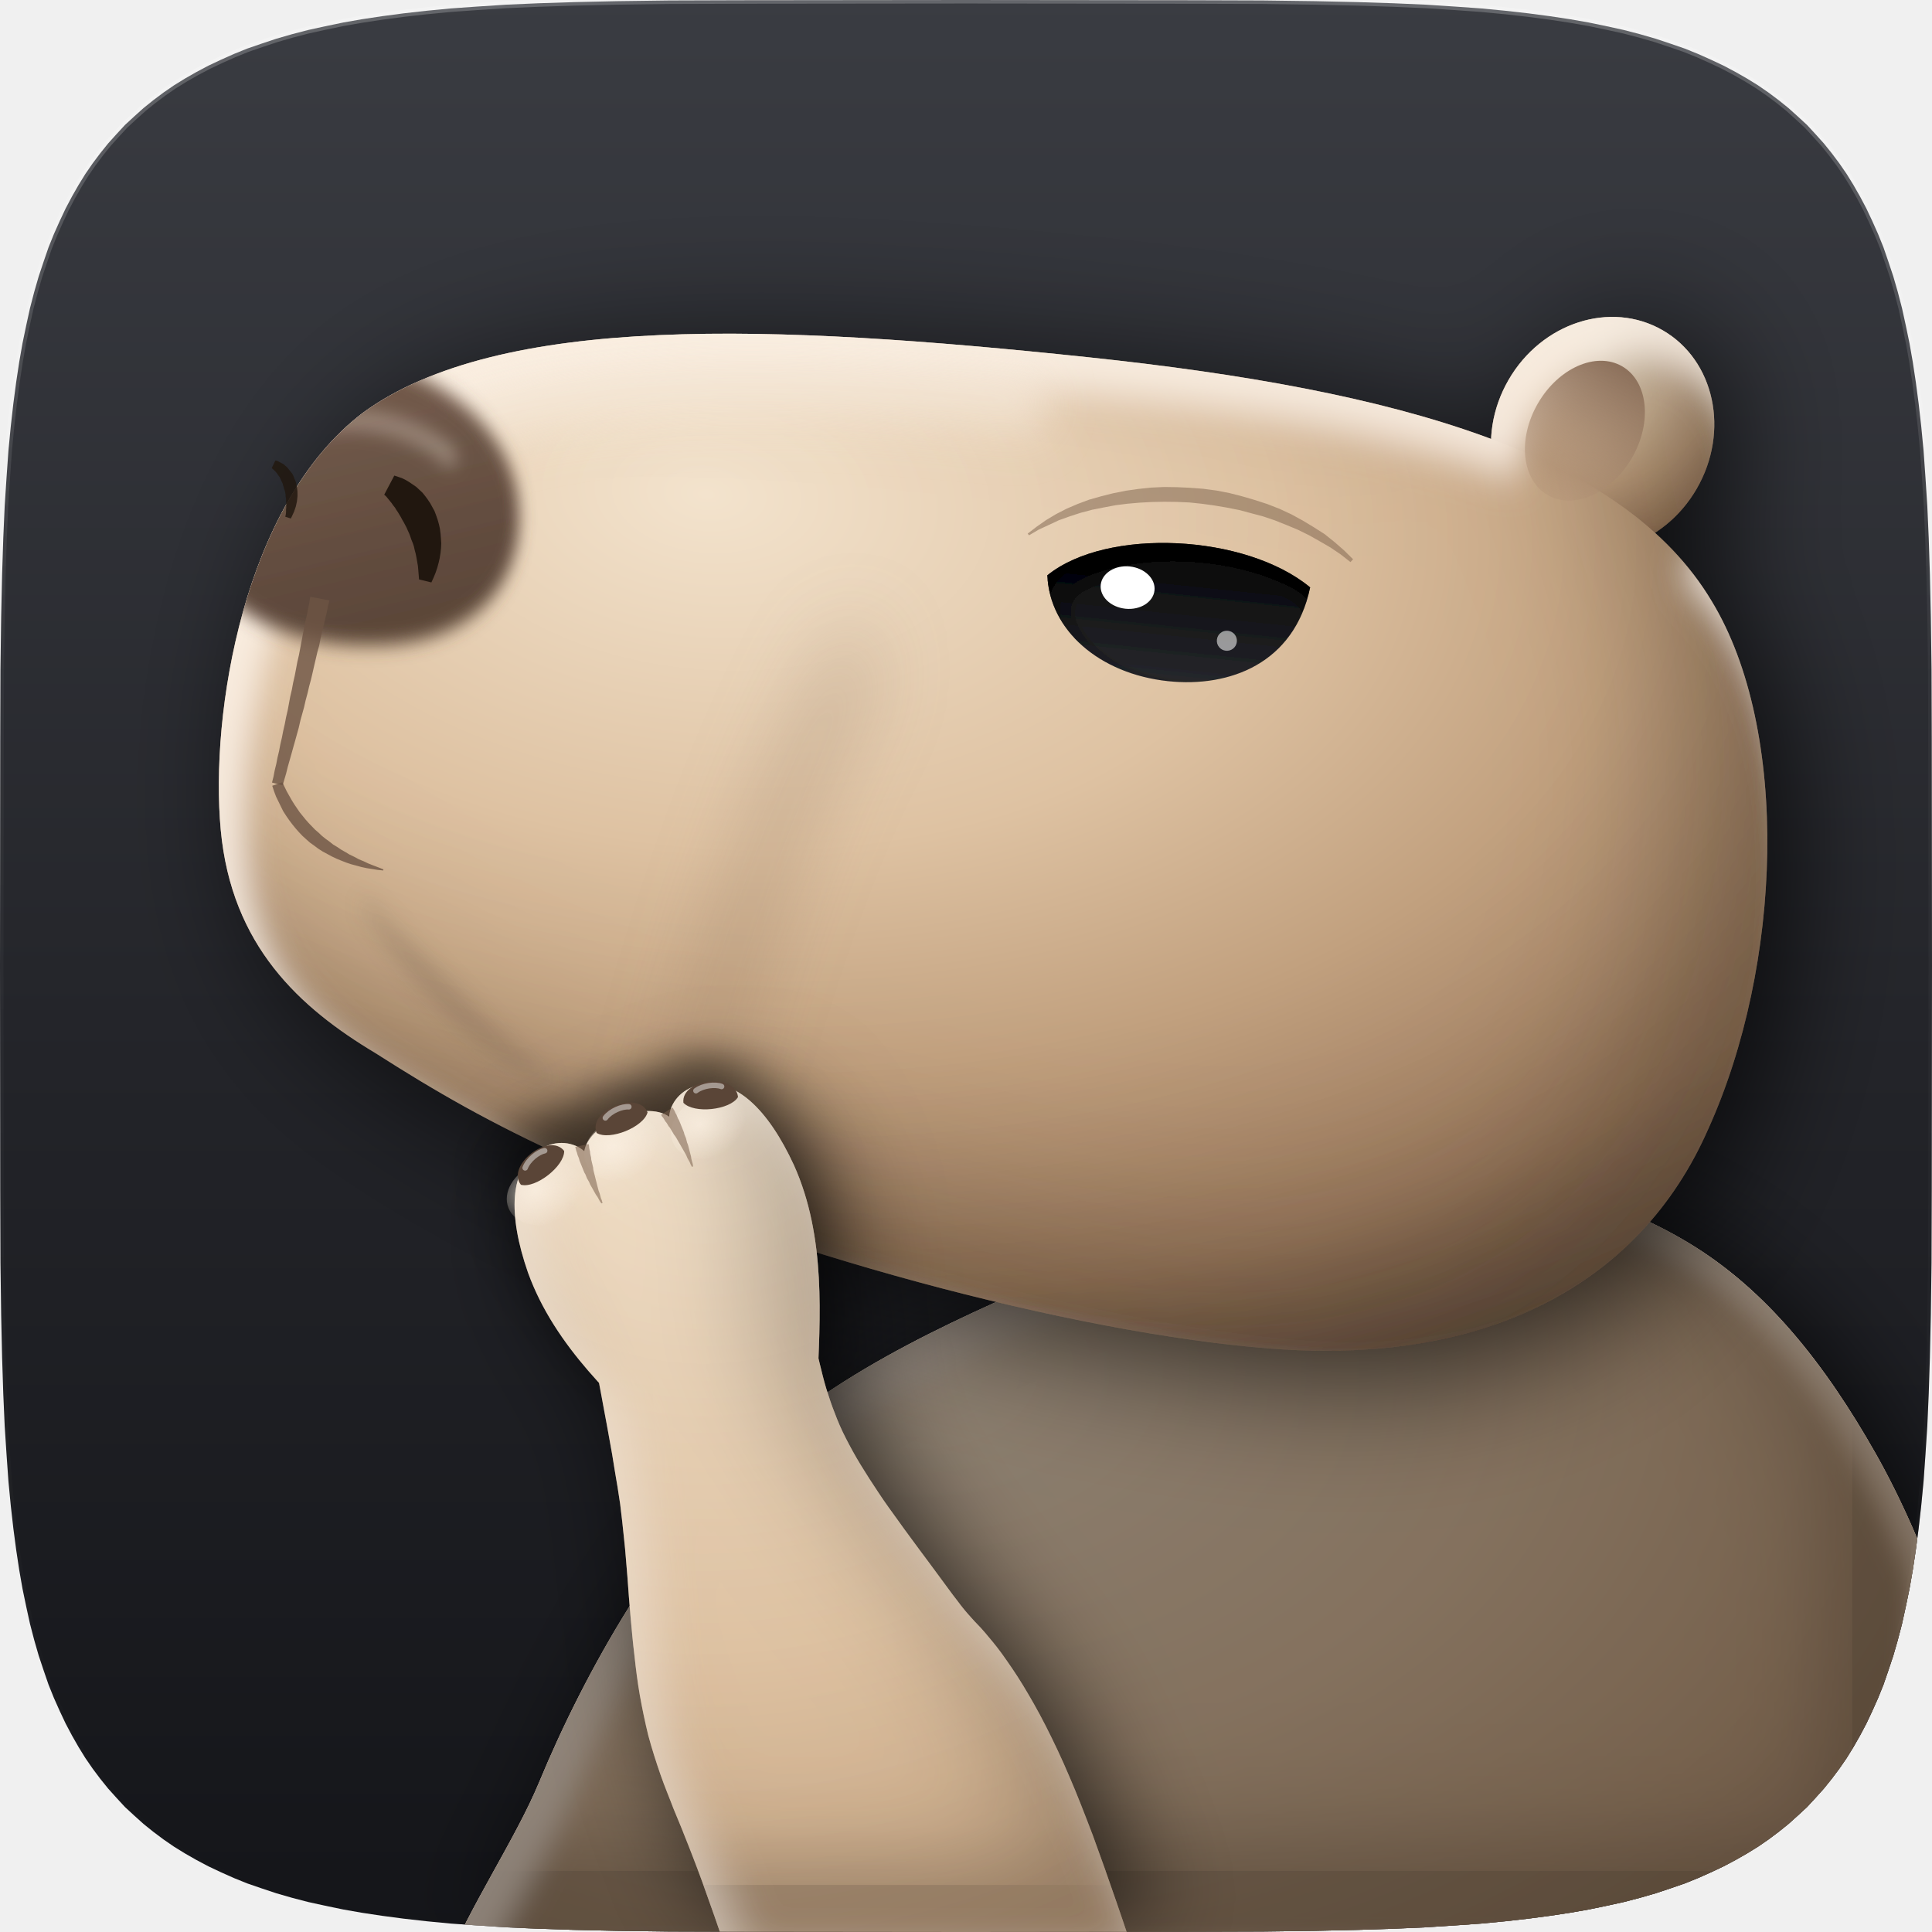
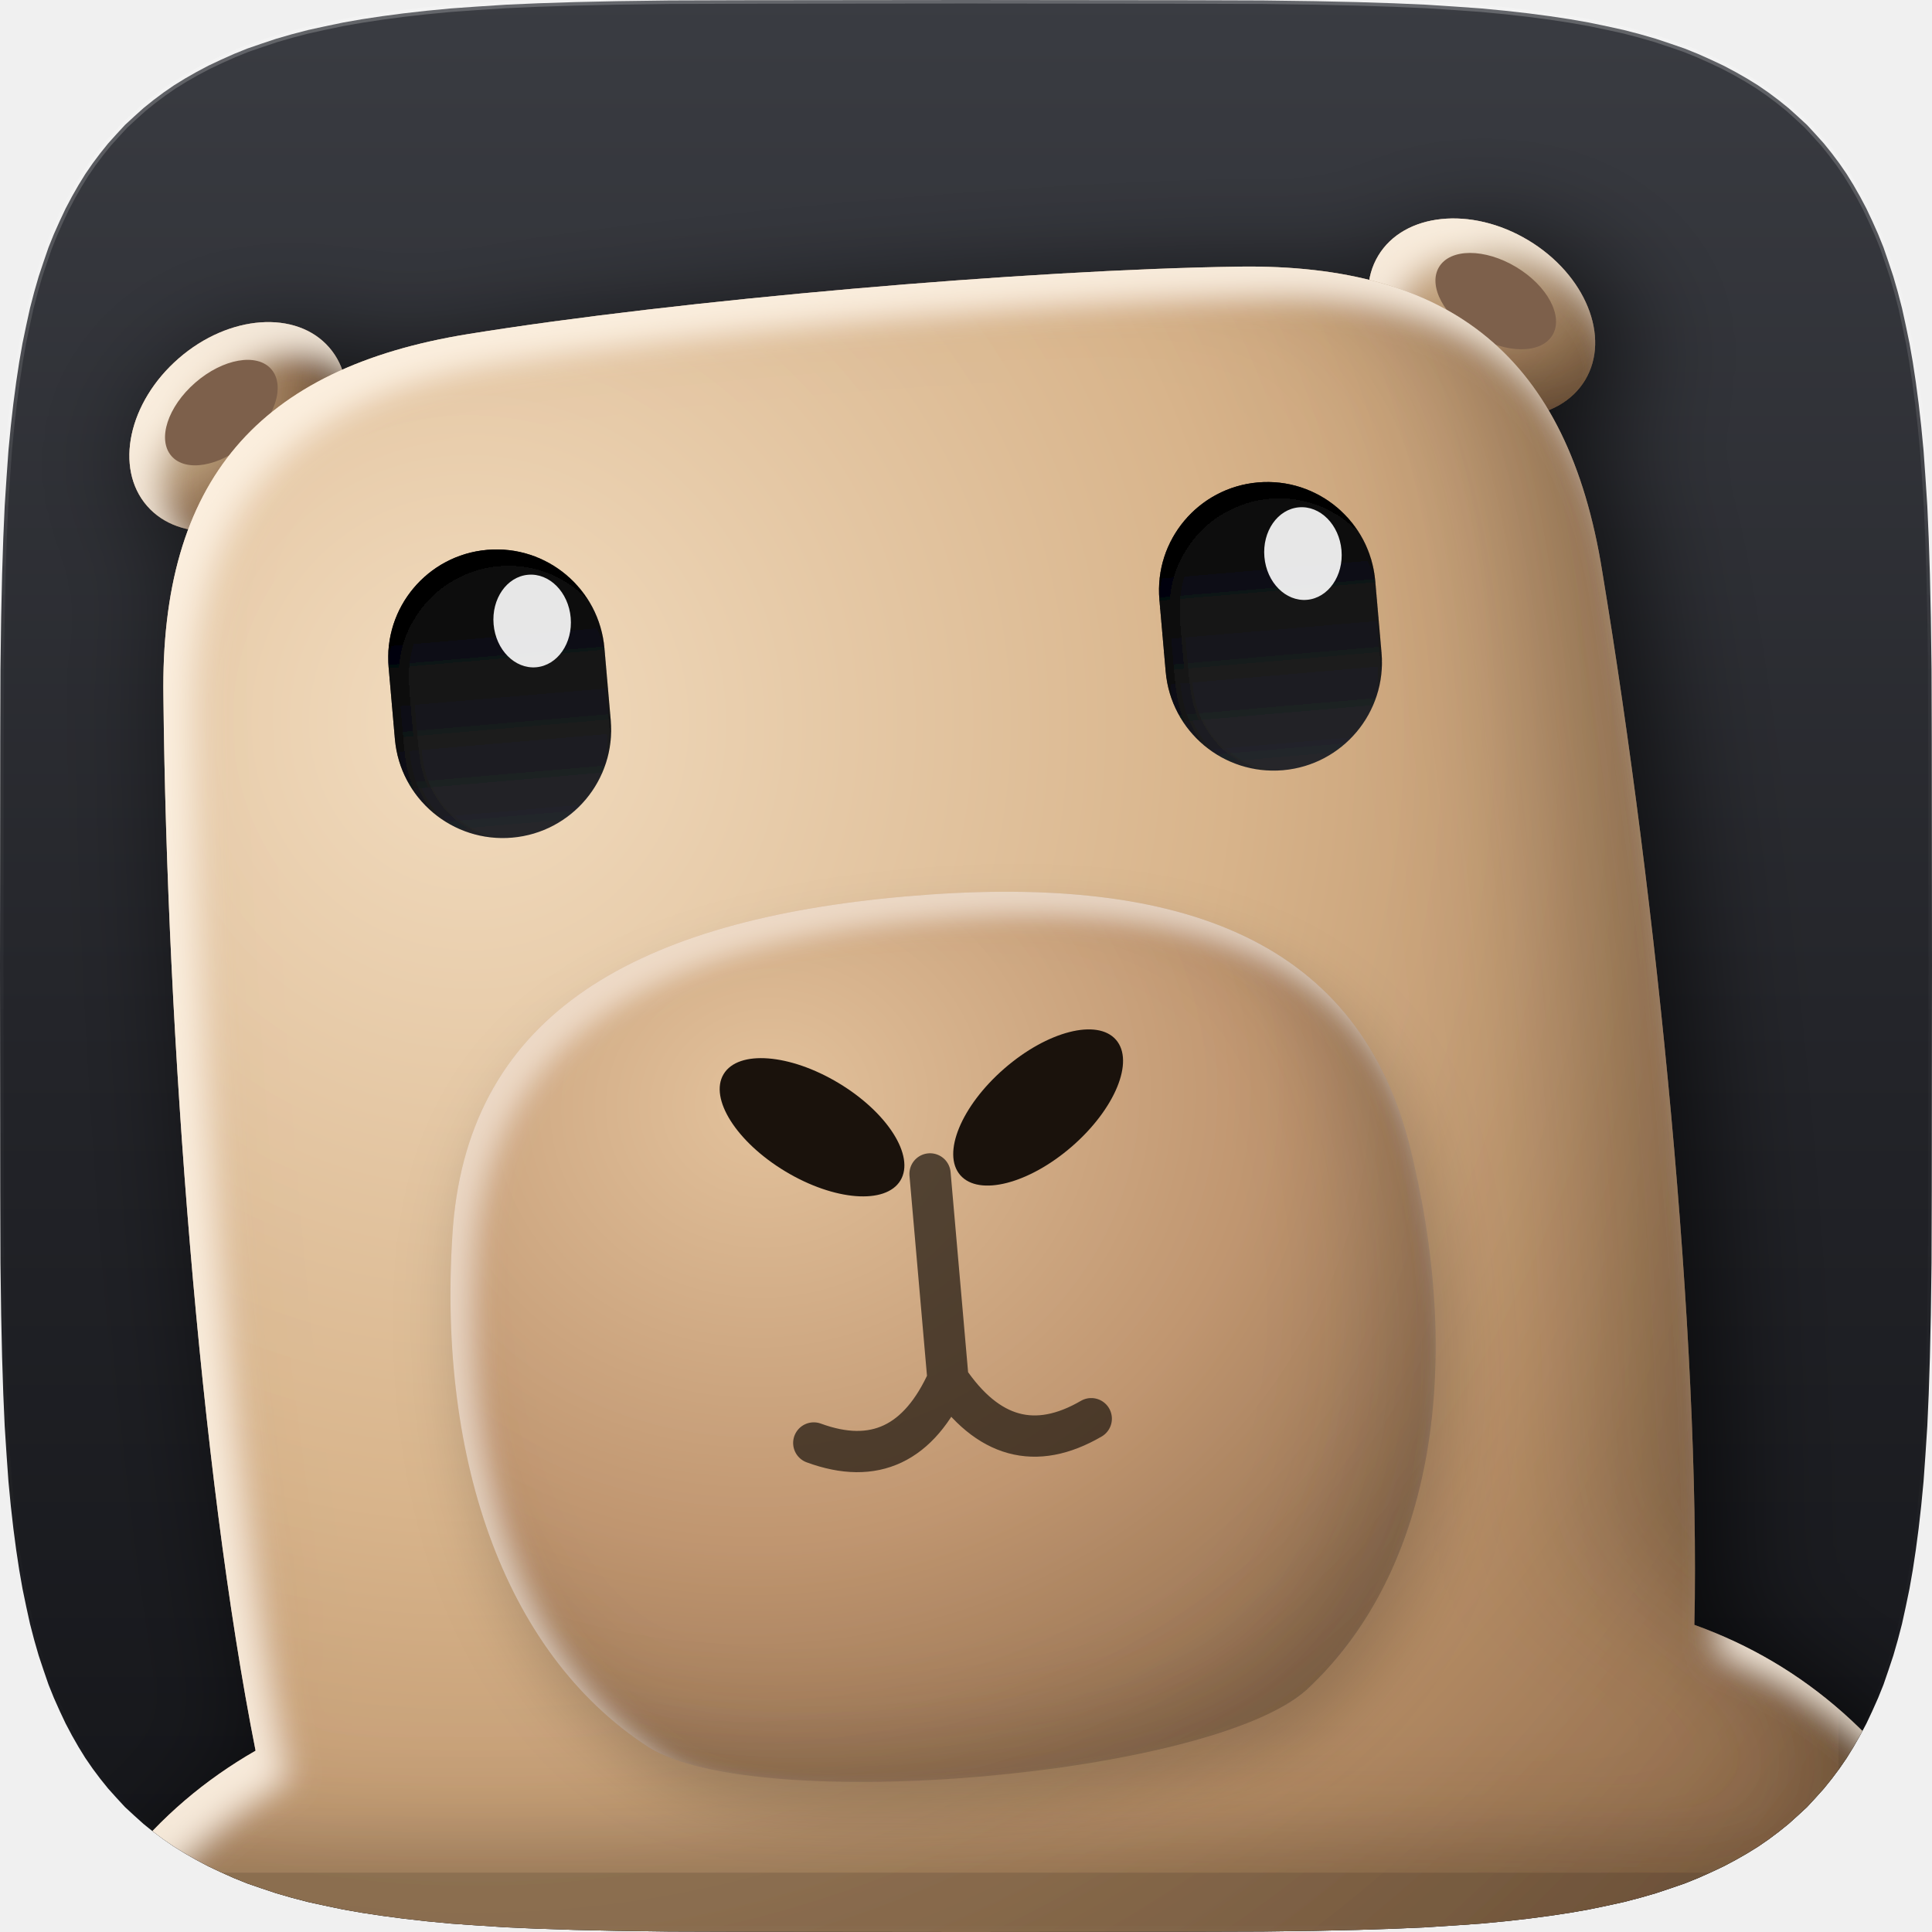
<svg xmlns="http://www.w3.org/2000/svg" viewBox="100 100 824 824" width="1024" height="1024">
  <defs>
    <filter id="tileDrop" x="-10%" y="-10%" width="120%" height="125%">
      <feGaussianBlur stdDeviation="14" />
    </filter>
    <path id="squircle" d="M924.0 512.0 L923.9 608.0 L923.8 638.6 L923.5 660.9 L923.1 679.0 L922.6 694.5 L922.0 708.2 L921.2 720.5 L920.4 731.8 L919.4 742.2 L918.3 751.9 L917.1 761.0 L915.8 769.6 L914.4 777.6 L912.8 785.3 L911.2 792.6 L909.4 799.5 L907.5 806.1 L905.4 812.4 L903.3 818.5 L901.0 824.2 L898.5 829.8 L896.0 835.1 L893.3 840.2 L890.5 845.1 L887.6 849.8 L884.5 854.3 L881.2 858.7 L877.9 862.8 L874.3 866.8 L870.7 870.7 L866.8 874.3 L862.8 877.9 L858.7 881.2 L854.3 884.5 L849.8 887.6 L845.1 890.5 L840.2 893.3 L835.1 896.0 L829.8 898.5 L824.2 901.0 L818.5 903.3 L812.4 905.4 L806.1 907.5 L799.5 909.4 L792.6 911.2 L785.3 912.8 L777.6 914.4 L769.6 915.8 L761.0 917.1 L751.9 918.3 L742.2 919.4 L731.8 920.4 L720.5 921.2 L708.2 922.0 L694.5 922.6 L679.0 923.1 L660.9 923.5 L638.6 923.8 L608.0 923.9 L512.0 924.0 L416.0 923.9 L385.4 923.8 L363.1 923.5 L345.0 923.1 L329.5 922.6 L315.8 922.0 L303.5 921.2 L292.2 920.4 L281.8 919.4 L272.1 918.3 L263.0 917.1 L254.4 915.8 L246.4 914.4 L238.7 912.8 L231.4 911.2 L224.5 909.4 L217.9 907.5 L211.6 905.4 L205.5 903.3 L199.8 901.0 L194.2 898.5 L188.9 896.0 L183.8 893.3 L178.9 890.5 L174.2 887.6 L169.7 884.5 L165.3 881.2 L161.2 877.9 L157.2 874.3 L153.3 870.7 L149.7 866.8 L146.1 862.8 L142.8 858.7 L139.5 854.3 L136.4 849.8 L133.5 845.1 L130.7 840.2 L128.0 835.1 L125.5 829.8 L123.0 824.2 L120.7 818.5 L118.6 812.4 L116.5 806.1 L114.6 799.5 L112.8 792.6 L111.2 785.3 L109.6 777.6 L108.2 769.6 L106.9 761.0 L105.7 751.9 L104.6 742.2 L103.6 731.8 L102.8 720.5 L102.0 708.2 L101.4 694.5 L100.9 679.0 L100.5 660.9 L100.2 638.6 L100.1 608.0 L100.0 512.0 L100.1 416.0 L100.2 385.4 L100.5 363.1 L100.9 345.0 L101.4 329.5 L102.0 315.8 L102.8 303.5 L103.6 292.2 L104.6 281.8 L105.7 272.1 L106.9 263.0 L108.2 254.4 L109.6 246.4 L111.2 238.7 L112.8 231.4 L114.6 224.5 L116.5 217.9 L118.6 211.6 L120.7 205.5 L123.0 199.8 L125.5 194.2 L128.0 188.9 L130.7 183.8 L133.5 178.9 L136.4 174.2 L139.5 169.7 L142.8 165.3 L146.1 161.2 L149.7 157.2 L153.3 153.3 L157.2 149.7 L161.2 146.1 L165.3 142.8 L169.7 139.5 L174.2 136.4 L178.9 133.5 L183.8 130.7 L188.9 128.0 L194.2 125.5 L199.8 123.0 L205.5 120.7 L211.6 118.6 L217.9 116.5 L224.5 114.6 L231.4 112.8 L238.7 111.2 L246.4 109.6 L254.4 108.2 L263.0 106.9 L272.1 105.7 L281.8 104.6 L292.2 103.6 L303.5 102.8 L315.8 102.0 L329.5 101.4 L345.0 100.9 L363.1 100.5 L385.4 100.2 L416.0 100.1 L512.0 100.0 L608.0 100.1 L638.6 100.2 L660.9 100.5 L679.0 100.9 L694.5 101.4 L708.2 102.0 L720.5 102.8 L731.8 103.6 L742.2 104.6 L751.9 105.7 L761.0 106.9 L769.6 108.2 L777.6 109.6 L785.3 111.2 L792.6 112.8 L799.5 114.6 L806.1 116.5 L812.4 118.6 L818.5 120.7 L824.2 123.0 L829.8 125.5 L835.1 128.0 L840.2 130.7 L845.1 133.5 L849.8 136.4 L854.3 139.5 L858.7 142.8 L862.8 146.1 L866.8 149.7 L870.7 153.3 L874.3 157.2 L877.9 161.2 L881.2 165.3 L884.5 169.7 L887.6 174.2 L890.5 178.9 L893.3 183.8 L896.0 188.9 L898.5 194.2 L901.0 199.8 L903.3 205.5 L905.4 211.6 L907.5 217.9 L909.4 224.5 L911.2 231.4 L912.8 238.7 L914.4 246.4 L915.8 254.4 L917.1 263.0 L918.3 272.1 L919.4 281.8 L920.4 292.2 L921.2 303.5 L922.0 315.8 L922.6 329.5 L923.1 345.0 L923.5 363.1 L923.8 385.4 L923.9 416.0 Z" />
    <clipPath id="clip">
      <use href="#squircle" />
    </clipPath>
    <linearGradient id="bg" x1="0" y1="0" x2="0" y2="1">
      <stop offset="0" stop-color="#3a3c42" />
      <stop offset="0.55" stop-color="#232429" />
      <stop offset="1" stop-color="#141519" />
    </linearGradient>
    <linearGradient id="rim" x1="0" y1="0" x2="0" y2="1">
      <stop offset="0" stop-color="#fff" stop-opacity="0.22" />
      <stop offset="0.35" stop-color="#fff" stop-opacity="0.04" />
      <stop offset="1" stop-color="#fff" stop-opacity="0" />
    </linearGradient>
    <radialGradient id="body" cx="0.30" cy="0.18" r="0.95">
-       <stop offset="0" stop-color="#f3e3cd" />
-       <stop offset="0.38" stop-color="#dec2a2" />
-       <stop offset="0.62" stop-color="#c1a07e" />
-       <stop offset="0.86" stop-color="#98775b" />
-       <stop offset="1" stop-color="#6a5240" />
+       <stop offset="0" stop-color="#f2dcbf" />
+       <stop offset="0.38" stop-color="#d8b48b" />
+       <stop offset="0.62" stop-color="#b88f67" />
+       <stop offset="0.86" stop-color="#8c6849" />
+       <stop offset="1" stop-color="#5e4533" />
+     </radialGradient>
+     <radialGradient id="muzzle" cx="0.34" cy="0.22" r="0.9">
+       <stop offset="0" stop-color="#e3c29c" />
+       <stop offset="0.55" stop-color="#c09670" />
+       <stop offset="1" stop-color="#8d6a4b" />
    </radialGradient>
    <linearGradient id="eye" x1="0" y1="0" x2="0" y2="1">
      <stop offset="0" stop-color="#050506" />
      <stop offset="1" stop-color="#26272c" />
    </linearGradient>
-     <linearGradient id="pad" x1="0" y1="0" x2="0.4" y2="1">
-       <stop offset="0" stop-color="#7b6252" />
-       <stop offset="1" stop-color="#5b4639" />
+     <linearGradient id="pad" x1="0" y1="0" x2="0.3" y2="1">
+       <stop offset="0" stop-color="#7f604a" />
+       <stop offset="1" stop-color="#5f4636" />
    </linearGradient>
-     <linearGradient id="earIn" x1="0" y1="0" x2="0" y2="1">
-       <stop offset="0" stop-color="#8c705b" />
-       <stop offset="1" stop-color="#b39377" stop-opacity="0.4" />
-     </linearGradient>
+     <radialGradient id="earIn" cx="0.5" cy="0.4" r="0.6">
+       <stop offset="0" stop-color="#7d604b" />
+       <stop offset="1" stop-color="#a8876a" stop-opacity="0.2" />
+     </radialGradient>
+     <radialGradient id="yuzu" cx="0.36" cy="0.3" r="0.8">
+       <stop offset="0" stop-color="#ffe08a" />
+       <stop offset="0.55" stop-color="#f6a93a" />
+       <stop offset="1" stop-color="#d97a16" />
+     </radialGradient>
    <filter id="sculpt" x="-20%" y="-20%" width="140%" height="140%">
      <feGaussianBlur in="SourceAlpha" stdDeviation="30" result="b1" />
      <feOffset in="b1" dx="-34" dy="-26" result="o1" />
      <feComposite in="SourceAlpha" in2="o1" operator="out" result="edge1" />
      <feFlood flood-color="#3b2f26" flood-opacity="0.55" />
      <feComposite in2="edge1" operator="in" result="shade" />
      <feGaussianBlur in="SourceAlpha" stdDeviation="6" result="b2" />
      <feOffset in="b2" dx="10" dy="12" result="o2" />
      <feComposite in="SourceAlpha" in2="o2" operator="out" result="edge2" />
-       <feFlood flood-color="#fff5ea" flood-opacity="0.8" />
+       <feFlood flood-color="#fff4e6" flood-opacity="0.85" />
      <feComposite in2="edge2" operator="in" result="shine" />
      <feMerge>
        <feMergeNode in="SourceGraphic" />
        <feMergeNode in="shade" />
        <feMergeNode in="shine" />
      </feMerge>
    </filter>
    <filter id="sculptSoft" x="-20%" y="-20%" width="140%" height="140%">
-       <feGaussianBlur in="SourceAlpha" stdDeviation="26" result="b1" />
-       <feOffset in="b1" dx="-28" dy="-20" result="o1" />
+       <feGaussianBlur in="SourceAlpha" stdDeviation="20" result="b1" />
+       <feOffset in="b1" dx="-20" dy="-16" result="o1" />
      <feComposite in="SourceAlpha" in2="o1" operator="out" result="edge1" />
-       <feFlood flood-color="#3b2f26" flood-opacity="0.5" />
+       <feFlood flood-color="#3b2f26" flood-opacity="0.4" />
      <feComposite in2="edge1" operator="in" result="shade" />
-       <feGaussianBlur in="SourceAlpha" stdDeviation="10" result="b2" />
-       <feOffset in="b2" dx="10" dy="12" result="o2" />
+       <feGaussianBlur in="SourceAlpha" stdDeviation="5" result="b2" />
+       <feOffset in="b2" dx="7" dy="9" result="o2" />
      <feComposite in="SourceAlpha" in2="o2" operator="out" result="edge2" />
-       <feFlood flood-color="#fff5ea" flood-opacity="0.44" />
+       <feFlood flood-color="#fff4e6" flood-opacity="0.59" />
      <feComposite in2="edge2" operator="in" result="shine" />
      <feMerge>
        <feMergeNode in="SourceGraphic" />
        <feMergeNode in="shade" />
        <feMergeNode in="shine" />
      </feMerge>
    </filter>
-     <filter id="rimR" x="-20%" y="-20%" width="140%" height="140%">
-       <feGaussianBlur in="SourceAlpha" stdDeviation="5" result="b" />
-       <feOffset in="b" dx="-9" dy="5" result="o" />
-       <feComposite in="SourceAlpha" in2="o" operator="out" result="e" />
-       <feFlood flood-color="#ffe9d2" flood-opacity="0.55" />
-       <feComposite in2="e" operator="in" />
-     </filter>
-     <linearGradient id="rimFade" x1="0" y1="0" x2="1" y2="0.3">
-       <stop offset="0.55" stop-color="#fff" stop-opacity="0" />
-       <stop offset="0.9" stop-color="#fff" stop-opacity="1" />
-     </linearGradient>
-     <mask id="rimMask" maskUnits="userSpaceOnUse" x="0" y="0" width="1024" height="1100">
-       <rect x="0" y="0" width="1024" height="1100" fill="url(#rimFade)" />
-     </mask>
-     <filter id="cast" x="-80%" y="-80%" width="260%" height="260%">
+     <filter id="cast" x="-20%" y="-20%" width="140%" height="140%">
      <feGaussianBlur in="SourceAlpha" stdDeviation="22" />
      <feOffset dx="10" dy="6" />
      <feComponentTransfer>
        <feFuncA type="linear" slope="0.7" />
      </feComponentTransfer>
    </filter>
+     <filter id="muzzleDrop" x="-20%" y="-20%" width="140%" height="150%">
+       <feGaussianBlur in="SourceAlpha" stdDeviation="12" />
+       <feOffset dx="4" dy="12" />
+       <feComponentTransfer>
+         <feFuncA type="linear" slope="0.2" />
+       </feComponentTransfer>
+     </filter>
+     <linearGradient id="muzzleFade" gradientUnits="userSpaceOnUse" x1="0" y1="500" x2="0" y2="640">
+       <stop offset="0" stop-color="#fff" stop-opacity="0" />
+       <stop offset="1" stop-color="#fff" />
+     </linearGradient>
+     <mask id="muzzleMask" maskUnits="userSpaceOnUse" x="0" y="0" width="1024" height="1100">
+       <rect width="1024" height="1100" fill="url(#muzzleFade)" />
+     </mask>
+     <filter id="yuzuShadow" x="-60%" y="-200%" width="220%" height="500%">
+       <feGaussianBlur stdDeviation="9" />
+     </filter>
+     <filter id="padBlur" x="-30%" y="-50%" width="160%" height="200%">
+       <feGaussianBlur stdDeviation="4" />
+     </filter>
    <filter id="eyeInset" x="-30%" y="-30%" width="160%" height="160%">
-       <feGaussianBlur in="SourceAlpha" stdDeviation="4" result="b" />
-       <feOffset in="b" dx="3" dy="5" result="o" />
+       <feGaussianBlur in="SourceAlpha" stdDeviation="5" result="b" />
+       <feOffset in="b" dx="4" dy="7" result="o" />
      <feComposite in="SourceAlpha" in2="o" operator="out" result="e" />
      <feFlood flood-color="#000" flood-opacity="0.9" />
      <feComposite in2="e" operator="in" result="s" />
      <feMerge>
        <feMergeNode in="SourceGraphic" />
        <feMergeNode in="s" />
      </feMerge>
    </filter>
-     <filter id="b3" x="-50%" y="-50%" width="200%" height="200%">
-       <feGaussianBlur stdDeviation="3" />
-     </filter>
-     <filter id="b4" x="-50%" y="-50%" width="200%" height="200%">
-       <feGaussianBlur stdDeviation="4" />
-     </filter>
-     <filter id="b5" x="-50%" y="-50%" width="200%" height="200%">
-       <feGaussianBlur stdDeviation="5" />
-     </filter>
-     <filter id="b8" x="-50%" y="-50%" width="200%" height="200%">
-       <feGaussianBlur stdDeviation="8" />
-     </filter>
-     <filter id="b14" x="-50%" y="-50%" width="200%" height="200%">
-       <feGaussianBlur stdDeviation="14" />
-     </filter>
-     <filter id="b24" x="-50%" y="-50%" width="200%" height="200%">
-       <feGaussianBlur stdDeviation="24" />
-     </filter>
-     <linearGradient id="bub" x1="0" y1="0" x2="0.3" y2="1">
-       <stop offset="0" stop-color="#ffffff" />
-       <stop offset="1" stop-color="#dfe1e6" />
-     </linearGradient>
-     <filter id="bubShadow" x="-50%" y="-50%" width="200%" height="200%">
-       <feGaussianBlur in="SourceAlpha" stdDeviation="10" />
-       <feOffset dx="6" dy="10" />
-       <feComponentTransfer>
-         <feFuncA type="linear" slope="0.55" />
-       </feComponentTransfer>
-       <feMerge>
-         <feMergeNode />
-         <feMergeNode in="SourceGraphic" />
-       </feMerge>
-     </filter>
-     <linearGradient id="aoBottom" x1="0" y1="0" x2="0" y2="1">
-       <stop offset="0" stop-color="#000" stop-opacity="0" />
-       <stop offset="1" stop-color="#000" stop-opacity="0.28" />
-     </linearGradient>
-     <clipPath id="headClip">
-       <path d="M -250 -140 C -206 -180 -110 -186 0 -186 C 110 -186 190 -172 226 -124 C 258 -82 264 0 244 60 C 226 116 176 150 100 152 C 30 154 -80 136 -150 112 C -180 102 -200 93 -222 82 C -250 69 -276 50 -284 10 C -292 -30 -288 -104 -250 -140 Z" />
-     </clipPath>
-     <radialGradient id="furU" gradientUnits="userSpaceOnUse" cx="400" cy="560" r="640">
-       <stop offset="0" stop-color="#f3e3cd" />
-       <stop offset="0.38" stop-color="#dec2a2" />
-       <stop offset="0.62" stop-color="#c1a07e" />
-       <stop offset="0.86" stop-color="#98775b" />
-       <stop offset="1" stop-color="#6a5240" />
-     </radialGradient>
-     <radialGradient id="toeHi" cx="0.4" cy="0.4" r="0.6">
-       <stop offset="0" stop-color="#fbf0e2" stop-opacity="0.75" />
-       <stop offset="1" stop-color="#fbf0e2" stop-opacity="0" />
-     </radialGradient>
-     <linearGradient id="tuck" x1="0" y1="0" x2="0" y2="1">
-       <stop offset="0" stop-color="#3b2f26" stop-opacity="0.42" />
-       <stop offset="1" stop-color="#3b2f26" stop-opacity="0" />
-     </linearGradient>
  </defs>
  <use href="#squircle" fill="url(#bg)" />
  <g clip-path="url(#clip)">
-     <g fill="#000" filter="url(#cast)">
-       <path d="M 300.0 1010.0 C 251.7 975.0 310.0 908.3 330.0 860.0 C 350.0 811.7 381.7 756.7 420.0 720.0 C 458.3 683.3 513.3 660.0 560.0 640.0 C 606.7 620.0 656.7 601.7 700.0 600.0 C 743.3 598.3 786.7 610.0 820.0 630.0 C 853.3 650.0 878.3 681.7 900.0 720.0 C 921.7 758.3 940.0 811.7 950.0 860.0 C 960.0 908.3 1015.0 975.0 960.0 1010.0 C 905.0 1045.0 730.0 1070.0 620.0 1070.0 C 510.0 1070.0 348.3 1045.0 300.0 1010.0 Z" />
-     </g>
-     <g filter="url(#sculpt)">
-       <g fill="url(#body)">
-         <path d="M 300.0 1010.0 C 251.7 975.0 310.0 908.3 330.0 860.0 C 350.0 811.7 381.7 756.7 420.0 720.0 C 458.3 683.3 513.3 660.0 560.0 640.0 C 606.7 620.0 656.7 601.7 700.0 600.0 C 743.3 598.3 786.7 610.0 820.0 630.0 C 853.3 650.0 878.3 681.7 900.0 720.0 C 921.7 758.3 940.0 811.7 950.0 860.0 C 960.0 908.3 1015.0 975.0 960.0 1010.0 C 905.0 1045.0 730.0 1070.0 620.0 1070.0 C 510.0 1070.0 348.3 1045.0 300.0 1010.0 Z" />
-       </g>
-     </g>
-     <g mask="url(#rimMask)">
-       <g filter="url(#rimR)">
-         <path d="M 300.0 1010.0 C 251.7 975.0 310.0 908.3 330.0 860.0 C 350.0 811.7 381.7 756.7 420.0 720.0 C 458.3 683.3 513.3 660.0 560.0 640.0 C 606.7 620.0 656.7 601.7 700.0 600.0 C 743.3 598.3 786.7 610.0 820.0 630.0 C 853.3 650.0 878.3 681.7 900.0 720.0 C 921.7 758.3 940.0 811.7 950.0 860.0 C 960.0 908.3 1015.0 975.0 960.0 1010.0 C 905.0 1045.0 730.0 1070.0 620.0 1070.0 C 510.0 1070.0 348.3 1045.0 300.0 1010.0 Z" />
-       </g>
-     </g>
-     <path d="M 300.0 1010.0 C 251.7 975.0 310.0 908.3 330.0 860.0 C 350.0 811.7 381.7 756.7 420.0 720.0 C 458.3 683.3 513.3 660.0 560.0 640.0 C 606.7 620.0 656.7 601.7 700.0 600.0 C 743.3 598.3 786.7 610.0 820.0 630.0 C 853.3 650.0 878.3 681.7 900.0 720.0 C 921.7 758.3 940.0 811.7 950.0 860.0 C 960.0 908.3 1015.0 975.0 960.0 1010.0 C 905.0 1045.0 730.0 1070.0 620.0 1070.0 C 510.0 1070.0 348.3 1045.0 300.0 1010.0 Z" fill="#3b2f26" opacity="0.55" />
-     <g transform="translate(540 478) rotate(6) scale(1.22)">
+     <g transform="translate(512 1040) scale(1.1) translate(-512 -1000) rotate(-5 512 760)">
      <g fill="#000" filter="url(#cast)">
-         <ellipse cx="182" cy="-178" rx="38" ry="42" transform="rotate(24 182 -178)" />
-         <path d="M -250 -140 C -206 -180 -110 -186 0 -186 C 110 -186 190 -172 226 -124 C 258 -82 264 0 244 60 C 226 116 176 150 100 152 C 30 154 -80 136 -150 112 C -180 102 -200 93 -222 82 C -250 69 -276 50 -284 10 C -292 -30 -288 -104 -250 -140 Z" />
+         <ellipse cx="270" cy="288" rx="46.8" ry="35.1" transform="rotate(-36 270 288)" />
+         <ellipse cx="754" cy="288" rx="46.8" ry="35.1" transform="rotate(36 754 288)" />
+         <path d="M 104 1110 C 104 930 150 838 232 800 C 220 690 222 520 232 390 C 238 306 280 266 362 260 C 444 254 580 254 662 260 C 744 266 786 306 792 390 C 802 520 804 690 792 800 C 874 838 920 930 920 1110 Z" />
      </g>
      <g filter="url(#sculpt)">
        <g fill="url(#body)">
-           <ellipse cx="182" cy="-178" rx="38" ry="42" transform="rotate(24 182 -178)" />
-           <path d="M -250 -140 C -206 -180 -110 -186 0 -186 C 110 -186 190 -172 226 -124 C 258 -82 264 0 244 60 C 226 116 176 150 100 152 C 30 154 -80 136 -150 112 C -180 102 -200 93 -222 82 C -250 69 -276 50 -284 10 C -292 -30 -288 -104 -250 -140 Z" />
+           <ellipse cx="270" cy="288" rx="46.8" ry="35.1" transform="rotate(-36 270 288)" />
+           <ellipse cx="754" cy="288" rx="46.8" ry="35.1" transform="rotate(36 754 288)" />
        </g>
      </g>
-       <g mask="url(#rimMask)">
-         <g filter="url(#rimR)">
-           <ellipse cx="182" cy="-178" rx="38" ry="42" transform="rotate(24 182 -178)" />
-           <path d="M -250 -140 C -206 -180 -110 -186 0 -186 C 110 -186 190 -172 226 -124 C 258 -82 264 0 244 60 C 226 116 176 150 100 152 C 30 154 -80 136 -150 112 C -180 102 -200 93 -222 82 C -250 69 -276 50 -284 10 C -292 -30 -288 -104 -250 -140 Z" />
-         </g>
+       <ellipse cx="264" cy="282" rx="25.65" ry="15.4" transform="rotate(-36 264 282)" fill="#7d604b" />
+       <ellipse cx="760" cy="282" rx="25.65" ry="15.4" transform="rotate(36 760 282)" fill="#7d604b" />
+       <g filter="url(#sculpt)">
+         <path d="M 104 1110 C 104 930 150 838 232 800 C 220 690 222 520 232 390 C 238 306 280 266 362 260 C 444 254 580 254 662 260 C 744 266 786 306 792 390 C 802 520 804 690 792 800 C 874 838 920 930 920 1110 Z" fill="url(#body)" />
      </g>
-       <ellipse cx="176" cy="-176" rx="19" ry="26" transform="rotate(24 182 -178)" fill="url(#earIn)" />
-       <g clip-path="url(#headClip)">
-         <path d="M -236 -128 C -190 -160 -110 -168 -20 -168" stroke="#fbf0e2" stroke-width="18" stroke-linecap="round" fill="none" opacity="0.7" filter="url(#b8)" />
-         <path d="M -70 -70 C -96 -10 -104 50 -118 124" stroke="#7a5f4a" stroke-width="22" stroke-linecap="round" fill="none" opacity="0.22" filter="url(#b14)" />
-         <path d="M -232.7 30.7 L -230.6 33.3 L -228.5 35.8 L -226.3 38.3 L -224.2 40.8 L -222.0 43.2 L -219.9 45.6 L -217.6 47.9 L -215.4 50.2 L -213.1 52.4 L -210.8 54.6 L -208.5 56.8 L -206.1 58.9 L -203.7 60.9 L -201.2 63.0 L -198.7 65.0 L -196.1 66.9 L -193.5 68.8 L -190.8 70.7 L -188.1 72.5 L -185.3 74.3 L -182.4 76.0 L -179.5 77.7 L -176.5 79.3 L -173.4 80.9 L -170.3 82.5 L -167.1 84.0 L -163.8 85.5 L -160.5 86.9 L -159.5 85.1 L -162.5 83.1 L -165.5 81.1 L -168.3 79.1 L -171.1 77.1 L -173.9 75.1 L -176.6 73.2 L -179.2 71.2 L -181.8 69.2 L -184.4 67.3 L -186.9 65.3 L -189.4 63.4 L -191.9 61.4 L -194.4 59.5 L -196.8 57.5 L -199.2 55.6 L -201.7 53.6 L -204.1 51.6 L -206.5 49.7 L -208.9 47.7 L -211.3 45.7 L -213.7 43.7 L -216.2 41.7 L -218.6 39.6 L -221.1 37.6 L -223.6 35.5 L -226.1 33.5 L -228.7 31.4 L -231.3 29.3 Z" fill="#3b2f26" opacity="0.22" filter="url(#b4)" />
+       <path d="M 512 492 C 616 492 684 522 698 604 C 712 690 694 770 640 812 C 600 842 424 842 384 812 C 330 770 312 690 326 604 C 340 522 408 492 512 492 Z" fill="#000" filter="url(#muzzleDrop)" />
+       <g filter="url(#sculptSoft)">
+         <path d="M 512 492 C 616 492 684 522 698 604 C 712 690 694 770 640 812 C 600 842 424 842 384 812 C 330 770 312 690 326 604 C 340 522 408 492 512 492 Z" fill="url(#muzzle)" />
      </g>
-       <g transform="translate(40 -106) scale(1.35) translate(-40 106)">
-         <path d="M 0.2 -117.8 L 2.5 -119.5 L 5.0 -121.0 L 7.5 -122.5 L 10.2 -123.8 L 12.9 -125.0 L 15.8 -126.1 L 18.7 -127.0 L 21.7 -127.9 L 24.7 -128.6 L 27.8 -129.2 L 30.9 -129.7 L 34.1 -130.1 L 37.3 -130.4 L 40.6 -130.6 L 43.8 -130.6 L 47.1 -130.5 L 50.3 -130.3 L 53.6 -130.0 L 56.8 -129.5 L 60.0 -129.0 L 63.1 -128.3 L 66.3 -127.4 L 69.3 -126.5 L 72.3 -125.4 L 75.3 -124.1 L 78.2 -122.8 L 81.0 -121.3 L 83.7 -119.6 L 84.3 -120.4 L 81.8 -122.4 L 79.1 -124.3 L 76.3 -126.1 L 73.3 -127.6 L 70.3 -129.0 L 67.2 -130.3 L 64.0 -131.4 L 60.7 -132.3 L 57.4 -133.0 L 54.1 -133.6 L 50.7 -134.1 L 47.3 -134.4 L 43.8 -134.5 L 40.4 -134.4 L 37.0 -134.2 L 33.7 -133.9 L 30.4 -133.4 L 27.1 -132.7 L 23.9 -131.9 L 20.7 -130.9 L 17.7 -129.8 L 14.7 -128.6 L 11.9 -127.2 L 9.2 -125.7 L 6.6 -124.0 L 4.2 -122.2 L 1.9 -120.2 L -0.2 -118.2 Z" fill="#7a5f4a" opacity="0.5" />
-         <g filter="url(#eyeInset)">
-           <path d="M 6 -108 C 20 -122 56 -124 74 -112 C 72 -92 56 -84 40 -84 C 22 -84 8 -94 6 -108 Z" fill="url(#eye)" />
-         </g>
-         <ellipse cx="27" cy="-107" rx="7" ry="5.5" fill="#fff" />
-         <circle cx="54" cy="-96" r="2.6" fill="#fff" opacity="0.55" />
+       <g filter="url(#eyeInset)">
+         <rect x="320" y="344" width="84" height="112" rx="42" fill="url(#eye)" />
+         <rect x="620" y="344" width="84" height="112" rx="42" fill="url(#eye)" />
      </g>
-       <g clip-path="url(#headClip)">
-         <path d="M -262 -160 C -226 -160 -196 -140 -192 -112 C -188 -86 -204 -64 -236 -60 C -264 -56 -296 -64 -304 -92 C -312 -124 -298 -160 -262 -160 Z" fill="url(#pad)" filter="url(#b3)" opacity="1" />
-         <path d="M -262 -136 C -246 -140 -228 -136 -218 -128" stroke="#fbf0e2" stroke-width="6" stroke-linecap="round" fill="none" opacity="0.35" filter="url(#b3)" />
-       </g>
-       <path d="M -239.4 -112.5 L -238.6 -111.9 L -237.9 -111.2 L -237.2 -110.5 L -236.5 -109.8 L -235.9 -109.1 L -235.2 -108.4 L -234.6 -107.6 L -234.0 -106.9 L -233.4 -106.1 L -232.8 -105.3 L -232.2 -104.4 L -231.6 -103.6 L -231.0 -102.7 L -230.4 -101.8 L -229.9 -100.9 L -229.3 -99.9 L -228.8 -98.9 L -228.3 -97.8 L -227.7 -96.7 L -227.2 -95.6 L -226.8 -94.4 L -226.3 -93.1 L -225.9 -91.8 L -225.5 -90.4 L -225.1 -89.0 L -224.8 -87.5 L -224.5 -85.9 L -224.2 -84.3 L -219.8 -83.7 L -219.2 -85.5 L -218.7 -87.2 L -218.3 -89.0 L -218.0 -90.8 L -217.8 -92.5 L -217.7 -94.3 L -217.7 -96.0 L -217.8 -97.7 L -218.1 -99.4 L -218.4 -101.0 L -218.8 -102.7 L -219.3 -104.2 L -219.9 -105.7 L -220.6 -107.2 L -221.3 -108.6 L -222.2 -109.9 L -223.1 -111.2 L -224.1 -112.4 L -225.1 -113.5 L -226.2 -114.6 L -227.4 -115.5 L -228.6 -116.4 L -229.9 -117.1 L -231.2 -117.8 L -232.5 -118.4 L -233.9 -118.9 L -235.2 -119.2 L -236.6 -119.5 Z" fill="#21170f" />
-       <path d="M -279.5 -117.6 L -279.0 -117.3 L -278.5 -116.9 L -278.1 -116.6 L -277.7 -116.2 L -277.3 -115.8 L -277.0 -115.4 L -276.6 -115.0 L -276.3 -114.6 L -276.0 -114.1 L -275.7 -113.6 L -275.4 -113.1 L -275.1 -112.6 L -274.9 -112.0 L -274.6 -111.4 L -274.4 -110.8 L -274.1 -110.2 L -273.9 -109.6 L -273.7 -108.9 L -273.6 -108.2 L -273.4 -107.5 L -273.3 -106.8 L -273.2 -106.1 L -273.1 -105.3 L -273.0 -104.5 L -273.0 -103.7 L -272.9 -102.9 L -272.9 -102.1 L -273.0 -101.2 L -271.0 -100.8 L -270.7 -101.6 L -270.4 -102.5 L -270.1 -103.4 L -269.9 -104.3 L -269.7 -105.2 L -269.6 -106.1 L -269.5 -107.0 L -269.5 -107.9 L -269.5 -108.8 L -269.6 -109.7 L -269.7 -110.5 L -269.9 -111.4 L -270.1 -112.2 L -270.4 -113.1 L -270.7 -113.9 L -271.1 -114.6 L -271.5 -115.4 L -271.9 -116.1 L -272.4 -116.7 L -273.0 -117.3 L -273.6 -117.9 L -274.2 -118.5 L -274.8 -118.9 L -275.5 -119.4 L -276.2 -119.7 L -277.0 -120.0 L -277.7 -120.3 L -278.5 -120.4 Z" fill="#21170f" opacity="0.85" />
-       <path d="M -261.4 -74.3 L -261.5 -72.2 L -261.7 -70.0 L -261.9 -67.7 L -262.2 -65.4 L -262.4 -63.1 L -262.6 -60.8 L -262.8 -58.4 L -263.0 -56.0 L -263.2 -53.6 L -263.5 -51.2 L -263.7 -48.7 L -263.9 -46.3 L -264.2 -43.8 L -264.4 -41.3 L -264.7 -38.9 L -264.9 -36.4 L -265.1 -33.9 L -265.4 -31.5 L -265.6 -29.1 L -265.9 -26.6 L -266.1 -24.3 L -266.4 -21.9 L -266.6 -19.5 L -266.9 -17.2 L -267.1 -14.9 L -267.4 -12.7 L -267.6 -10.4 L -267.9 -8.3 L -264.1 -7.7 L -263.7 -9.9 L -263.3 -12.1 L -263.0 -14.3 L -262.6 -16.6 L -262.2 -18.9 L -261.8 -21.3 L -261.4 -23.6 L -261.0 -26.0 L -260.6 -28.4 L -260.3 -30.9 L -259.9 -33.3 L -259.5 -35.7 L -259.2 -38.2 L -258.8 -40.7 L -258.5 -43.1 L -258.1 -45.6 L -257.8 -48.0 L -257.5 -50.5 L -257.2 -52.9 L -256.9 -55.3 L -256.5 -57.7 L -256.3 -60.1 L -256.0 -62.4 L -255.7 -64.8 L -255.4 -67.0 L -255.1 -69.3 L -254.9 -71.5 L -254.6 -73.7 Z" fill="#6d5444" opacity="0.8" />
-       <path d="M -267.7 -7.2 L -266.9 -5.4 L -266.0 -3.6 L -265.0 -2.0 L -264.0 -0.4 L -263.0 1.2 L -261.8 2.7 L -260.6 4.1 L -259.4 5.4 L -258.1 6.7 L -256.8 7.9 L -255.4 9.1 L -253.9 10.2 L -252.5 11.2 L -250.9 12.1 L -249.4 13.0 L -247.8 13.8 L -246.1 14.5 L -244.4 15.2 L -242.7 15.8 L -241.0 16.3 L -239.2 16.8 L -237.4 17.2 L -235.5 17.5 L -233.7 17.8 L -231.8 18.0 L -229.9 18.1 L -228.0 18.2 L -226.0 18.2 L -226.0 17.8 L -227.8 17.3 L -229.7 16.8 L -231.5 16.3 L -233.2 15.7 L -234.9 15.2 L -236.6 14.5 L -238.3 13.9 L -239.8 13.2 L -241.4 12.5 L -242.9 11.7 L -244.4 11.0 L -245.8 10.1 L -247.2 9.3 L -248.6 8.4 L -249.9 7.4 L -251.2 6.5 L -252.4 5.5 L -253.7 4.4 L -254.9 3.3 L -256.0 2.2 L -257.2 1.0 L -258.3 -0.3 L -259.4 -1.6 L -260.4 -2.9 L -261.4 -4.3 L -262.4 -5.7 L -263.4 -7.3 L -264.3 -8.8 Z" fill="#6d5444" opacity="0.8" />
-     </g>
-     <g transform="translate(393.6 648.8) rotate(-22) scale(1.301333)">
-       <path d="M -27 46 C -36 26 -48 2 -47 -24 C -46 -44 -40 -58 -28 -60 C -22 -61 -17 -58 -15 -54 C -10 -62 10 -62 15 -54 C 17 -58 22 -61 28 -60 C 40 -58 46 -44 47 -24 C 48 2 36 26 27 46 C 18 58 -18 58 -27 46 Z" fill="#000" opacity="0.45" filter="url(#b8)" transform="translate(2 -12)" />
-     </g>
-     <g fill="#000" filter="url(#cast)">
-       <path d="M 352.4 643.0 C 354.7 635.7 359.5 628.1 365.2 622.9 C 370.9 617.7 378.9 613.6 386.4 611.9 C 393.9 610.3 402.9 610.7 410.2 613.0 C 417.5 615.3 425.1 620.2 430.3 625.8 C 435.5 631.5 439.0 641.5 441.3 647.0 C 443.7 652.5 443.4 654.9 444.4 658.8 C 445.4 662.7 446.2 666.6 447.0 670.4 C 447.9 674.2 448.7 677.9 449.6 681.5 C 450.5 685.1 451.3 688.6 452.4 692.2 C 453.5 695.7 454.6 699.1 456.0 702.6 C 457.3 706.1 458.8 709.6 460.7 713.3 C 462.6 717.0 464.7 720.9 467.1 724.8 C 469.5 728.7 472.1 732.8 474.8 736.8 C 477.5 740.9 480.5 745.0 483.4 749.0 C 486.2 753.0 489.3 757.0 492.1 760.9 C 495.0 764.8 498.0 768.8 500.7 772.5 C 503.4 776.1 506.0 779.8 508.3 782.7 C 510.5 785.7 512.3 787.8 514.3 790.0 C 516.3 792.3 517.9 793.7 520.0 796.2 C 522.2 798.8 524.6 801.6 527.3 805.3 C 530.0 809.1 533.1 813.5 536.2 818.6 C 539.3 823.7 542.7 829.6 546.0 836.1 C 549.3 842.6 552.7 849.7 556.0 857.5 C 559.4 865.3 562.7 873.9 566.1 882.8 C 569.4 891.8 572.8 901.4 576.2 911.3 C 579.6 921.1 583.0 931.5 586.5 941.9 C 589.9 952.3 593.4 963.1 596.8 973.6 C 600.2 984.0 603.6 994.7 607.0 1004.9 C 610.4 1015.1 614.9 1022.8 617.0 1034.8 C 619.2 1046.8 622.4 1063.5 619.8 1076.8 C 617.1 1090.1 610.1 1104.3 601.1 1114.5 C 592.2 1124.7 579.0 1133.6 566.1 1137.9 C 553.3 1142.3 537.4 1143.3 524.1 1140.7 C 510.8 1138.0 496.5 1131.0 486.4 1122.0 C 476.2 1113.1 468.6 1097.9 463.0 1087.0 C 457.4 1076.1 456.1 1067.1 452.6 1056.8 C 449.1 1046.5 445.4 1035.8 441.8 1025.3 C 438.3 1014.9 434.6 1004.3 431.2 994.2 C 427.7 984.1 424.3 974.0 421.1 964.7 C 417.9 955.4 414.8 946.4 412.0 938.5 C 409.3 930.5 406.8 923.3 404.7 917.2 C 402.6 911.2 400.9 906.5 399.4 902.3 C 397.8 898.0 396.7 895.0 395.4 891.7 C 394.1 888.4 393.1 885.7 391.7 882.3 C 390.4 878.9 388.9 875.5 387.2 871.3 C 385.6 867.0 383.5 862.1 381.7 856.9 C 379.9 851.7 378.0 845.8 376.5 840.2 C 375.1 834.5 373.9 828.7 372.9 823.1 C 371.9 817.4 371.2 811.8 370.6 806.2 C 369.9 800.5 369.4 794.8 368.9 789.2 C 368.4 783.7 368.0 778.1 367.6 772.6 C 367.1 767.2 366.8 761.9 366.2 756.7 C 365.7 751.5 365.1 746.5 364.5 741.5 C 363.8 736.6 363.0 731.8 362.2 727.2 C 361.5 722.5 360.7 718.0 359.9 713.7 C 359.1 709.4 358.4 705.2 357.6 701.2 C 356.9 697.1 356.1 693.3 355.4 689.4 C 354.7 685.6 354.0 682.0 353.3 678.3 C 352.6 674.5 351.5 672.7 351.3 666.9 C 351.1 661.0 350.1 650.3 352.4 643.0 Z M 383.4 717.5 C 362.8 697.7 336.7 674.6 325.2 642.8 C 316.6 618.1 317.1 598.3 330.6 590.1 C 337.3 585.9 344.8 587.1 349.2 591.0 C 351.3 578.9 375.4 569.1 385.4 576.3 C 385.8 570.5 390.4 564.5 398.1 562.8 C 413.6 559.3 427.7 573.3 438.6 596.9 C 452.5 627.8 449.7 662.6 448.6 691.1 C 443.6 710.0 400.2 727.6 383.4 717.5 Z" />
-     </g>
-     <g filter="url(#sculptSoft)">
-       <g fill="url(#furU)">
-         <path d="M 352.4 643.0 C 354.7 635.7 359.5 628.1 365.2 622.9 C 370.9 617.7 378.9 613.6 386.4 611.9 C 393.9 610.3 402.9 610.7 410.2 613.0 C 417.5 615.3 425.1 620.2 430.3 625.8 C 435.5 631.5 439.0 641.5 441.3 647.0 C 443.7 652.5 443.4 654.9 444.4 658.8 C 445.4 662.7 446.2 666.6 447.0 670.4 C 447.9 674.2 448.7 677.9 449.6 681.5 C 450.5 685.1 451.3 688.6 452.4 692.2 C 453.5 695.7 454.6 699.1 456.0 702.6 C 457.3 706.1 458.8 709.6 460.7 713.3 C 462.6 717.0 464.7 720.9 467.1 724.8 C 469.5 728.7 472.1 732.8 474.8 736.8 C 477.5 740.9 480.5 745.0 483.4 749.0 C 486.2 753.0 489.3 757.0 492.1 760.9 C 495.0 764.8 498.0 768.8 500.7 772.5 C 503.4 776.1 506.0 779.8 508.3 782.7 C 510.5 785.7 512.3 787.8 514.3 790.0 C 516.3 792.3 517.9 793.7 520.0 796.2 C 522.2 798.8 524.6 801.6 527.3 805.3 C 530.0 809.1 533.1 813.5 536.2 818.6 C 539.3 823.7 542.7 829.6 546.0 836.1 C 549.3 842.6 552.7 849.7 556.0 857.5 C 559.4 865.3 562.7 873.9 566.1 882.8 C 569.4 891.8 572.8 901.4 576.2 911.3 C 579.6 921.1 583.0 931.5 586.5 941.9 C 589.9 952.3 593.4 963.1 596.8 973.6 C 600.2 984.0 603.6 994.7 607.0 1004.9 C 610.4 1015.1 614.9 1022.8 617.0 1034.8 C 619.2 1046.8 622.4 1063.5 619.8 1076.8 C 617.1 1090.1 610.1 1104.3 601.1 1114.5 C 592.2 1124.7 579.0 1133.6 566.1 1137.9 C 553.3 1142.3 537.4 1143.3 524.1 1140.7 C 510.8 1138.0 496.5 1131.0 486.4 1122.0 C 476.2 1113.1 468.6 1097.9 463.0 1087.0 C 457.4 1076.1 456.1 1067.1 452.6 1056.8 C 449.1 1046.5 445.4 1035.8 441.8 1025.3 C 438.3 1014.9 434.6 1004.3 431.2 994.2 C 427.7 984.1 424.3 974.0 421.1 964.7 C 417.9 955.4 414.8 946.4 412.0 938.5 C 409.3 930.5 406.8 923.3 404.7 917.2 C 402.6 911.2 400.9 906.5 399.4 902.3 C 397.8 898.0 396.7 895.0 395.4 891.7 C 394.1 888.4 393.1 885.7 391.7 882.3 C 390.4 878.9 388.9 875.5 387.2 871.3 C 385.6 867.0 383.5 862.1 381.7 856.9 C 379.9 851.7 378.0 845.8 376.5 840.2 C 375.1 834.5 373.9 828.7 372.9 823.1 C 371.9 817.4 371.2 811.8 370.6 806.2 C 369.9 800.5 369.4 794.8 368.9 789.2 C 368.4 783.7 368.0 778.1 367.6 772.6 C 367.1 767.2 366.8 761.9 366.2 756.7 C 365.7 751.5 365.1 746.5 364.5 741.5 C 363.8 736.6 363.0 731.8 362.2 727.2 C 361.5 722.5 360.7 718.0 359.9 713.7 C 359.1 709.4 358.4 705.2 357.6 701.2 C 356.9 697.1 356.1 693.3 355.4 689.4 C 354.7 685.6 354.0 682.0 353.3 678.3 C 352.6 674.5 351.5 672.7 351.3 666.9 C 351.1 661.0 350.1 650.3 352.4 643.0 Z M 383.4 717.5 C 362.8 697.7 336.7 674.6 325.2 642.8 C 316.6 618.1 317.1 598.3 330.6 590.1 C 337.3 585.9 344.8 587.1 349.2 591.0 C 351.3 578.9 375.4 569.1 385.4 576.3 C 385.8 570.5 390.4 564.5 398.1 562.8 C 413.6 559.3 427.7 573.3 438.6 596.9 C 452.5 627.8 449.7 662.6 448.6 691.1 C 443.6 710.0 400.2 727.6 383.4 717.5 Z" />
-       </g>
-     </g>
-     <g transform="translate(393.6 648.8) rotate(-22) scale(1.301333)">
-       <ellipse cx="-32" cy="-46" rx="13" ry="10" fill="url(#toeHi)" />
-       <ellipse cx="-3" cy="-50" rx="13" ry="10" fill="url(#toeHi)" />
-       <ellipse cx="26" cy="-46" rx="13" ry="10" fill="url(#toeHi)" />
-       <path d="M -17.2 -56.4 L -17.3 -55.7 L -17.4 -55.0 L -17.4 -54.4 L -17.5 -53.7 L -17.5 -53.0 L -17.5 -52.4 L -17.6 -51.7 L -17.6 -51.0 L -17.6 -50.3 L -17.6 -49.6 L -17.6 -48.9 L -17.6 -48.3 L -17.6 -47.5 L -17.5 -46.8 L -17.5 -46.1 L -17.5 -45.4 L -17.4 -44.7 L -17.3 -43.9 L -17.3 -43.2 L -17.2 -42.4 L -17.1 -41.7 L -17.0 -40.9 L -16.9 -40.1 L -16.8 -39.3 L -16.6 -38.5 L -16.5 -37.7 L -16.4 -36.8 L -16.2 -36.0 L -15.8 -36.0 L -15.7 -36.9 L -15.7 -37.7 L -15.6 -38.5 L -15.5 -39.3 L -15.5 -40.1 L -15.4 -40.9 L -15.3 -41.7 L -15.2 -42.4 L -15.1 -43.1 L -15.0 -43.9 L -14.9 -44.6 L -14.8 -45.3 L -14.7 -46.0 L -14.6 -46.7 L -14.5 -47.3 L -14.3 -48.0 L -14.2 -48.7 L -14.1 -49.3 L -14.0 -50.0 L -13.9 -50.6 L -13.7 -51.2 L -13.6 -51.9 L -13.5 -52.5 L -13.3 -53.1 L -13.2 -53.8 L -13.1 -54.4 L -12.9 -55.0 L -12.8 -55.6 Z" fill="#7a5f4a" opacity="0.55" />
-       <path d="M 12.8 -55.6 L 12.9 -55.0 L 13.1 -54.4 L 13.2 -53.8 L 13.3 -53.1 L 13.5 -52.5 L 13.6 -51.9 L 13.7 -51.2 L 13.9 -50.6 L 14.0 -50.0 L 14.1 -49.3 L 14.2 -48.7 L 14.3 -48.0 L 14.5 -47.3 L 14.6 -46.7 L 14.7 -46.0 L 14.8 -45.3 L 14.9 -44.6 L 15.0 -43.9 L 15.1 -43.1 L 15.2 -42.4 L 15.3 -41.7 L 15.4 -40.9 L 15.5 -40.1 L 15.5 -39.3 L 15.6 -38.5 L 15.7 -37.7 L 15.7 -36.9 L 15.8 -36.0 L 16.2 -36.0 L 16.4 -36.8 L 16.5 -37.7 L 16.6 -38.5 L 16.8 -39.3 L 16.9 -40.1 L 17.0 -40.9 L 17.1 -41.7 L 17.2 -42.4 L 17.3 -43.2 L 17.3 -43.9 L 17.4 -44.7 L 17.5 -45.4 L 17.5 -46.1 L 17.5 -46.8 L 17.6 -47.5 L 17.6 -48.3 L 17.6 -48.9 L 17.6 -49.6 L 17.6 -50.3 L 17.6 -51.0 L 17.6 -51.7 L 17.5 -52.4 L 17.5 -53.0 L 17.5 -53.7 L 17.4 -54.4 L 17.4 -55.0 L 17.3 -55.7 L 17.2 -56.4 Z" fill="#7a5f4a" opacity="0.55" />
-       <g transform="translate(-30 -55) rotate(-16)">
-         <path d="M -9 1 C -9 -7 9 -7 9 1 C 6 5 -6 5 -9 1 Z" fill="#5a4537" />
-         <path d="M -4.5 -2.5 C -2 -4 2 -4 4 -3" stroke="#fff" stroke-opacity="0.45" stroke-width="1.8" stroke-linecap="round" fill="none" />
-       </g>
-       <g transform="translate(0 -59) rotate(0)">
-         <path d="M -9 1 C -9 -7 9 -7 9 1 C 6 5 -6 5 -9 1 Z" fill="#5a4537" />
-         <path d="M -4.5 -2.5 C -2 -4 2 -4 4 -3" stroke="#fff" stroke-opacity="0.45" stroke-width="1.8" stroke-linecap="round" fill="none" />
-       </g>
-       <g transform="translate(30 -55) rotate(16)">
-         <path d="M -9 1 C -9 -7 9 -7 9 1 C 6 5 -6 5 -9 1 Z" fill="#5a4537" />
-         <path d="M -4.5 -2.5 C -2 -4 2 -4 4 -3" stroke="#fff" stroke-opacity="0.45" stroke-width="1.8" stroke-linecap="round" fill="none" />
-       </g>
+       <ellipse cx="377" cy="373" rx="15" ry="18" fill="#fff" opacity="0.9" />
+       <ellipse cx="677" cy="373" rx="15" ry="18" fill="#fff" opacity="0.9" />
+       <ellipse cx="468" cy="578" rx="40" ry="20" transform="rotate(36 468 578)" fill="#1a120c" />
+       <ellipse cx="556" cy="578" rx="40" ry="20" transform="rotate(-36 556 578)" fill="#1a120c" />
+       <path d="M 512 600 L 512 680 M 458 700 Q 492 716 512 680 Q 532 716 566 700" stroke="#1a120c" stroke-width="16" stroke-linecap="round" stroke-linejoin="round" fill="none" opacity="0.7" />
    </g>
  </g>
  <use href="#squircle" fill="none" stroke="url(#rim)" stroke-width="3" />
</svg>
